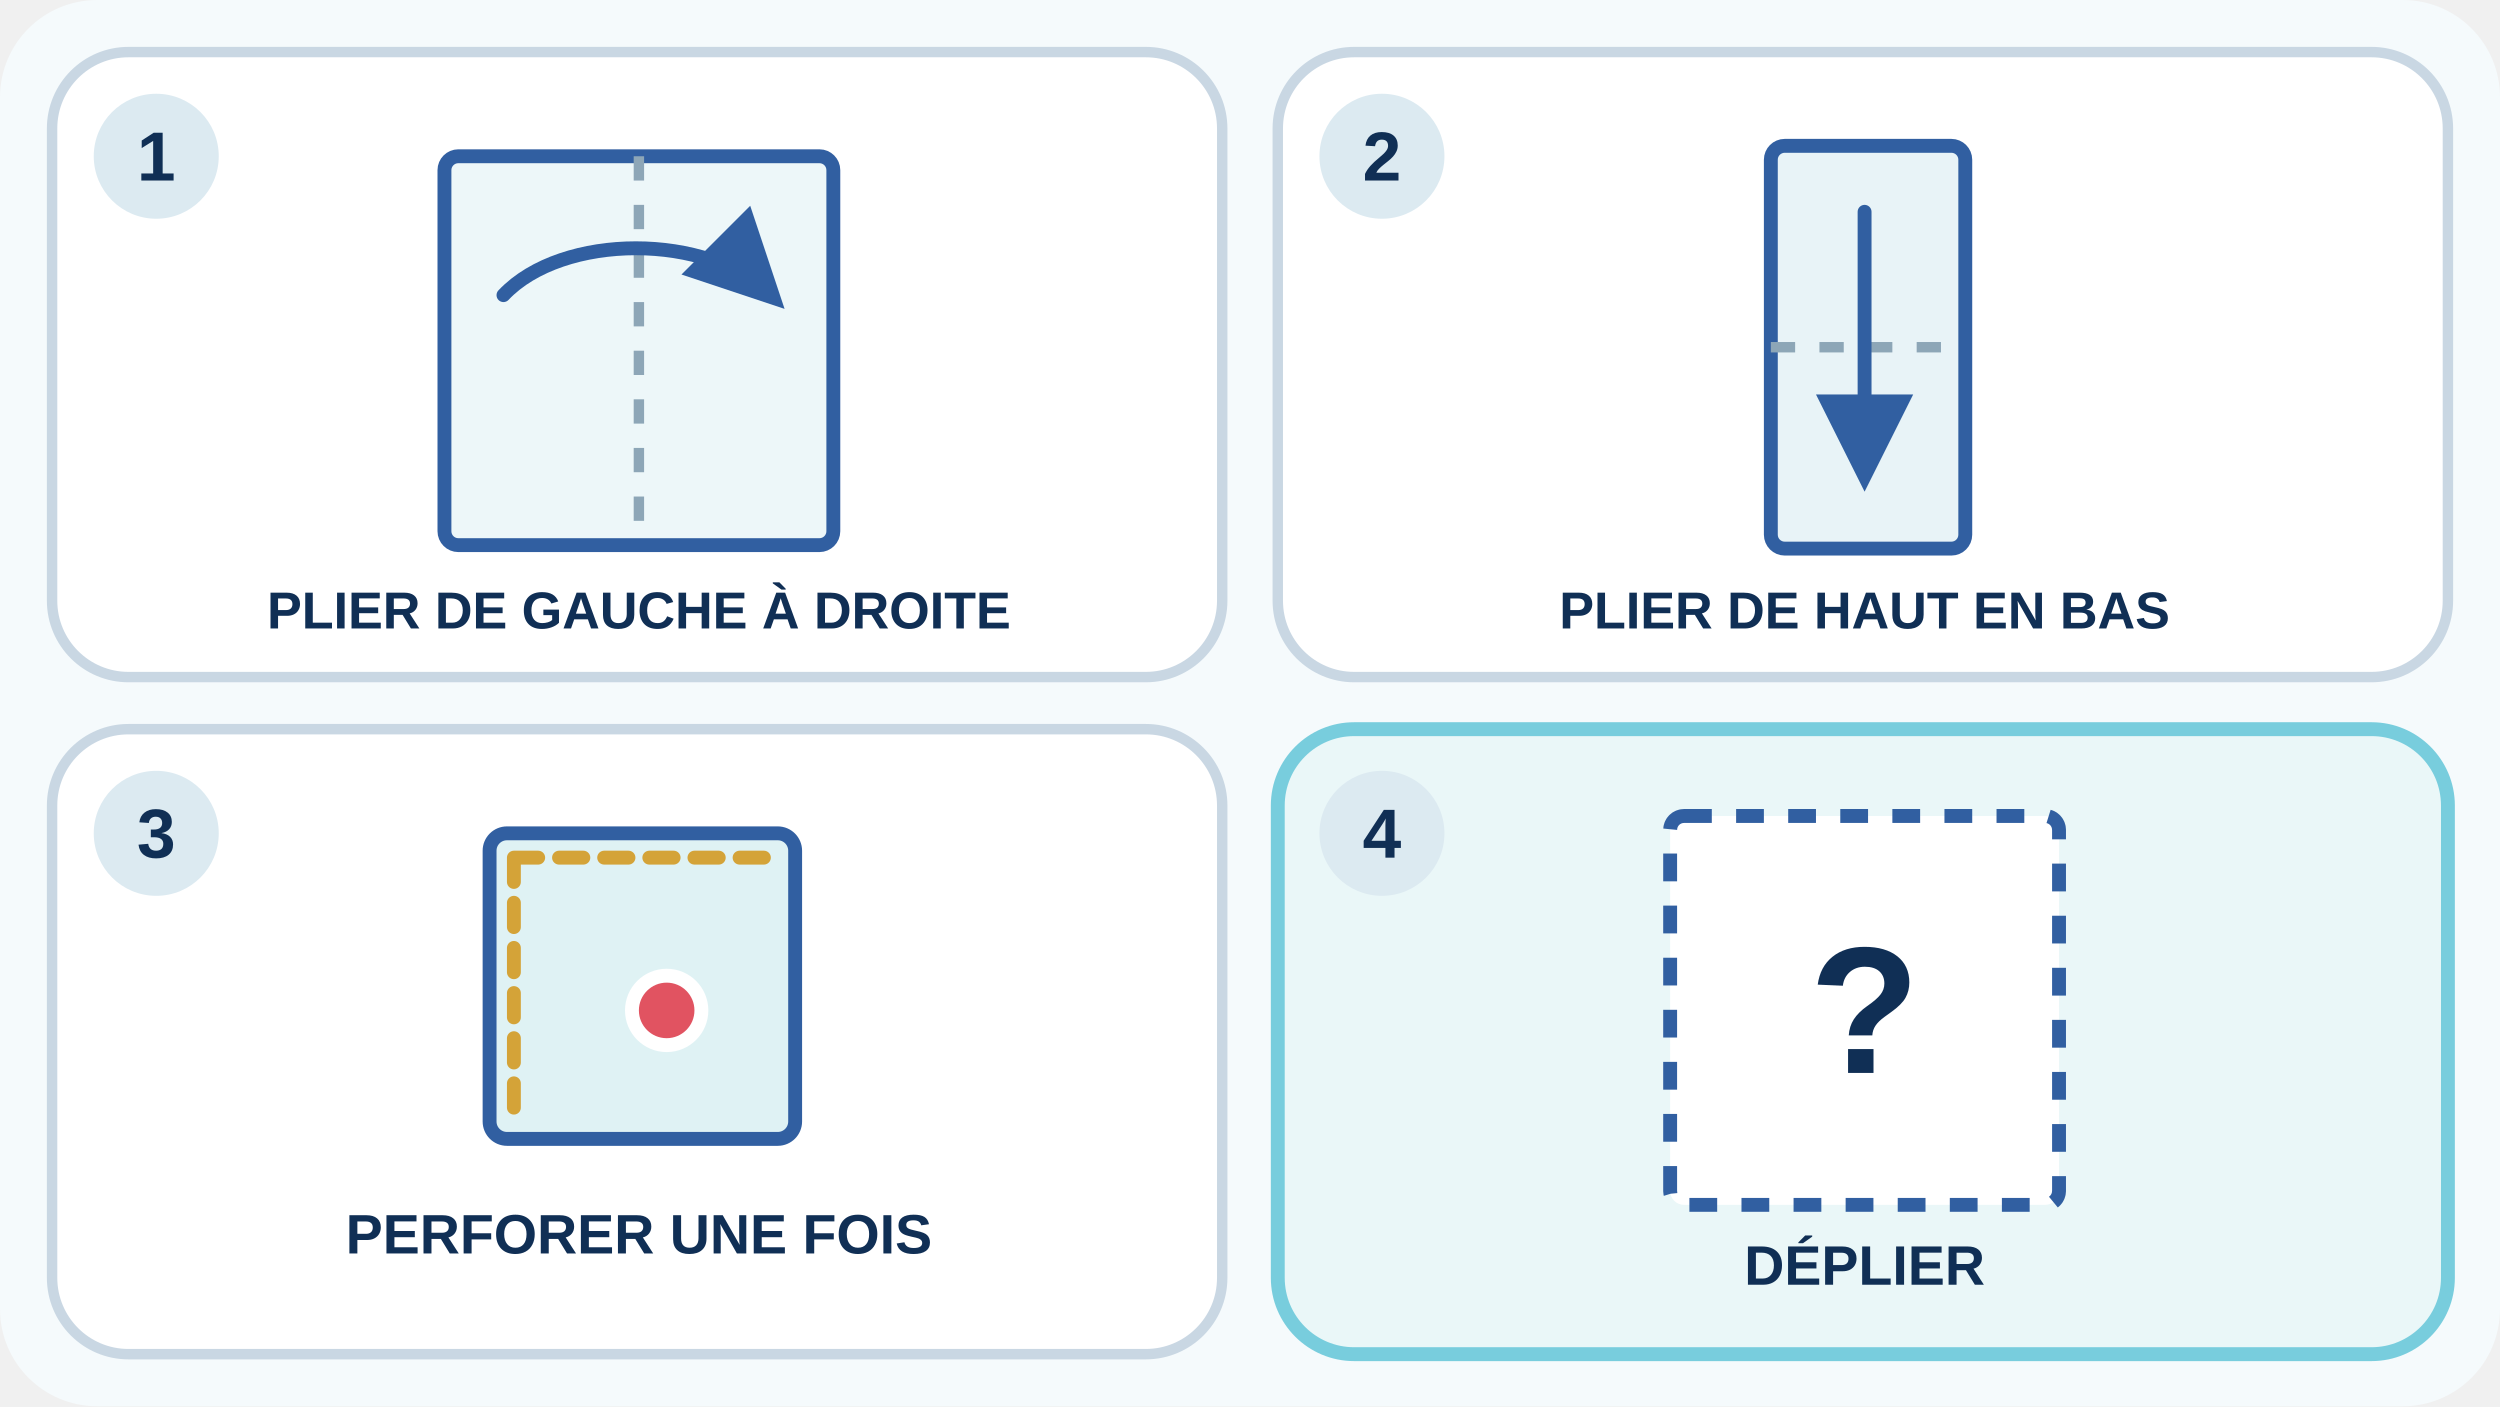
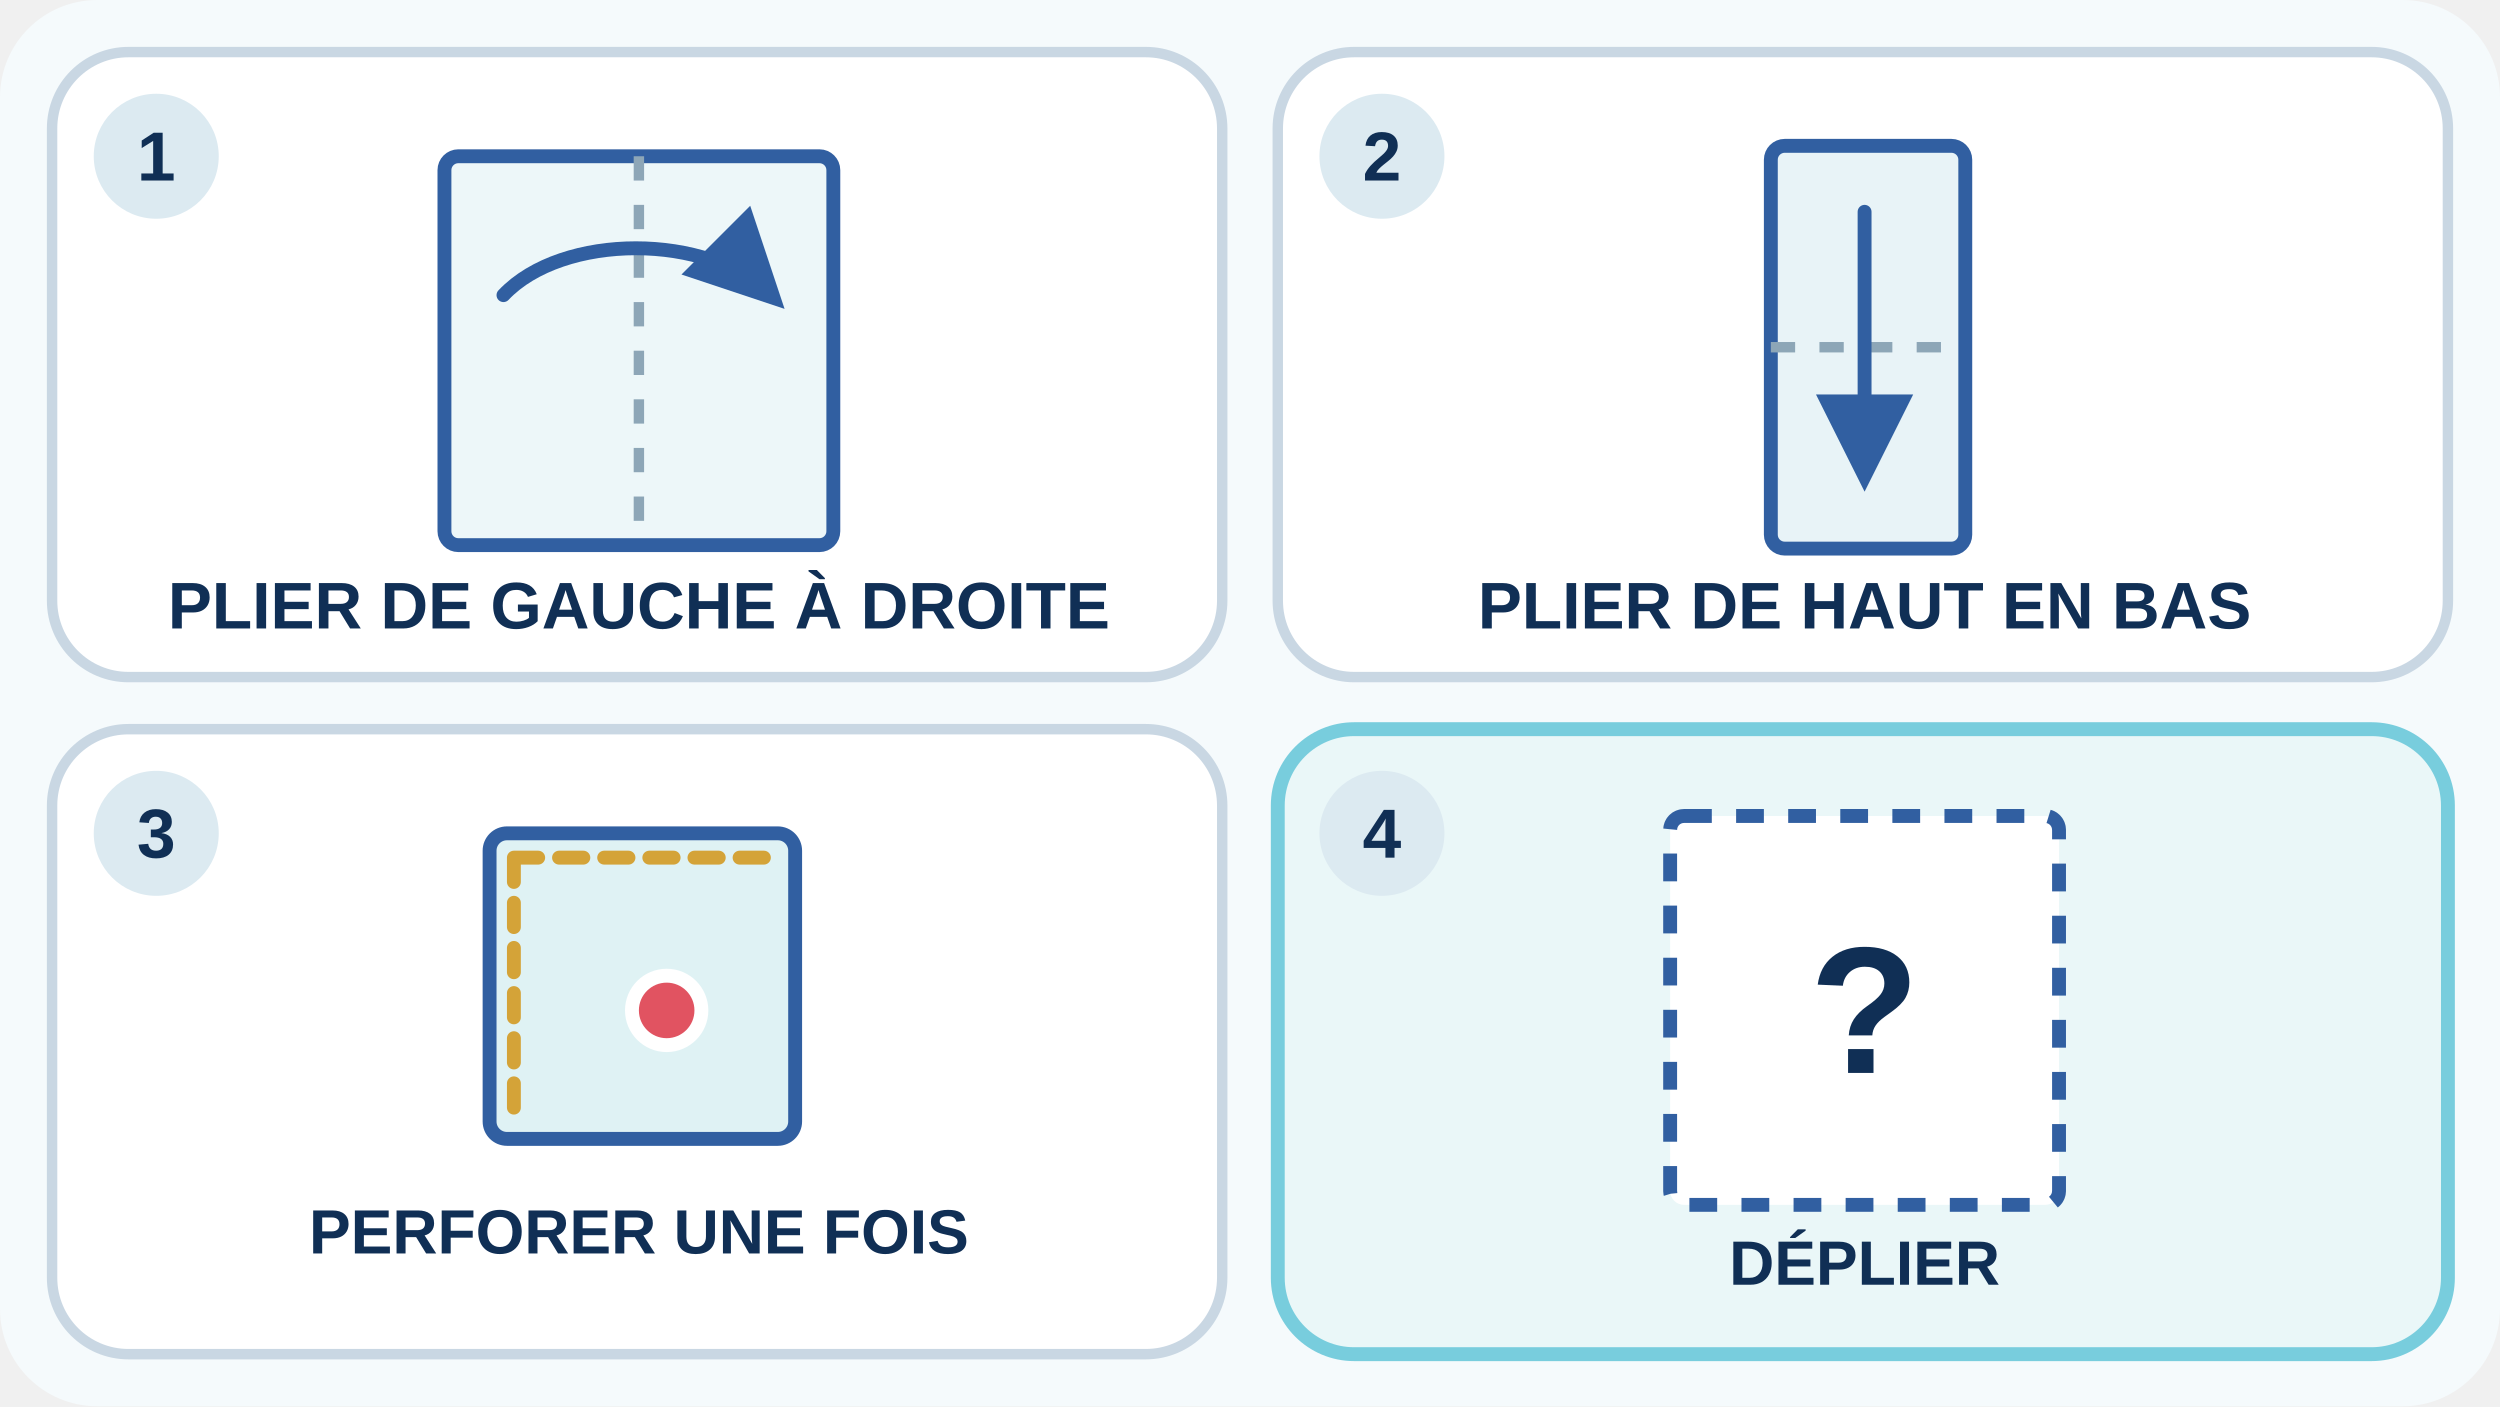
<svg xmlns="http://www.w3.org/2000/svg" viewBox="0 0 720 405" role="img" aria-labelledby="title desc">
  <defs>
    <marker id="arrow" viewBox="0 0 10 10" refX="8" refY="5" markerWidth="7" markerHeight="7" orient="auto-start-reverse">
      <path d="M 0 0 L 10 5 L 0 10 z" fill="#315fa1" />
    </marker>
  </defs>
  <rect width="720" height="405" rx="28" fill="#f5fafc" />
  <g font-family="Arial, sans-serif" fill="#102f55">
    <g transform="translate(15 15)">
      <rect width="337" height="180" rx="22" fill="#fff" stroke="#c9d7e3" stroke-width="3" />
      <circle cx="30" cy="30" r="18" fill="#dceaf1" />
      <text x="30" y="37" font-size="20" font-weight="800" text-anchor="middle">1</text>
      <rect x="113" y="30" width="112" height="112" rx="4" fill="#edf7f9" stroke="#315fa1" stroke-width="4" />
      <path d="M169 30V142" stroke="#8da6b7" stroke-width="3" stroke-dasharray="7 7" />
      <path d="M130 70C147 52 189 52 207 70" fill="none" stroke="#315fa1" stroke-width="4" stroke-linecap="round" marker-end="url(#arrow)" />
-       <text x="169" y="166" font-size="15" font-weight="800" text-anchor="middle">PLIER DE GAUCHE À DROITE</text>
+       <text x="169" y="166" font-size="19" font-weight="800" text-anchor="middle" textLength="280" lengthAdjust="spacingAndGlyphs">PLIER DE GAUCHE À DROITE</text>
    </g>
    <g transform="translate(368 15)">
      <rect width="337" height="180" rx="22" fill="#fff" stroke="#c9d7e3" stroke-width="3" />
      <circle cx="30" cy="30" r="18" fill="#dceaf1" />
      <text x="30" y="37" font-size="20" font-weight="800" text-anchor="middle">2</text>
      <rect x="142" y="27" width="56" height="116" rx="4" fill="#e8f3f7" stroke="#315fa1" stroke-width="4" />
      <path d="M142 85H198" stroke="#8da6b7" stroke-width="3" stroke-dasharray="7 7" />
      <path d="M169 46V121" fill="none" stroke="#315fa1" stroke-width="4" stroke-linecap="round" marker-end="url(#arrow)" />
-       <text x="169" y="166" font-size="15" font-weight="800" text-anchor="middle">PLIER DE HAUT EN BAS</text>
+       <text x="169" y="166" font-size="19" font-weight="800" text-anchor="middle" textLength="280" lengthAdjust="spacingAndGlyphs">PLIER DE HAUT EN BAS</text>
    </g>
    <g transform="translate(15 210)">
      <rect width="337" height="180" rx="22" fill="#fff" stroke="#c9d7e3" stroke-width="3" />
      <circle cx="30" cy="30" r="18" fill="#dceaf1" />
      <text x="30" y="37" font-size="20" font-weight="800" text-anchor="middle">3</text>
      <rect x="126" y="30" width="88" height="88" rx="5" fill="#dff2f4" stroke="#315fa1" stroke-width="4" />
      <path d="M133 37V111M133 37H207" stroke="#d4a338" stroke-width="4" stroke-linecap="round" stroke-dasharray="7 6" />
      <circle cx="177" cy="81" r="10" fill="#e15361" stroke="#fff" stroke-width="4" />
-       <text x="169" y="151" font-size="16" font-weight="800" text-anchor="middle">PERFORER UNE FOIS</text>
+       <text x="169" y="151" font-size="18" font-weight="800" text-anchor="middle" textLength="280" lengthAdjust="spacingAndGlyphs">PERFORER UNE FOIS</text>
    </g>
    <g transform="translate(368 210)">
      <rect width="337" height="180" rx="22" fill="#eaf7f8" stroke="#78cddd" stroke-width="4" />
      <circle cx="30" cy="30" r="18" fill="#dceaf1" />
      <text x="30" y="37" font-size="20" font-weight="800" text-anchor="middle">4</text>
      <rect x="113" y="25" width="112" height="112" rx="4" fill="#fff" stroke="#315fa1" stroke-width="4" stroke-dasharray="8 7" />
      <text x="169" y="99" font-size="52" font-weight="800" text-anchor="middle">?</text>
-       <text x="169" y="160" font-size="16" font-weight="800" text-anchor="middle">DÉPLIER</text>
+       <text x="169" y="160" font-size="18" font-weight="800" text-anchor="middle" textLength="280" lengthAdjust="spacingAndGlyphs">DÉPLIER</text>
    </g>
  </g>
</svg>
